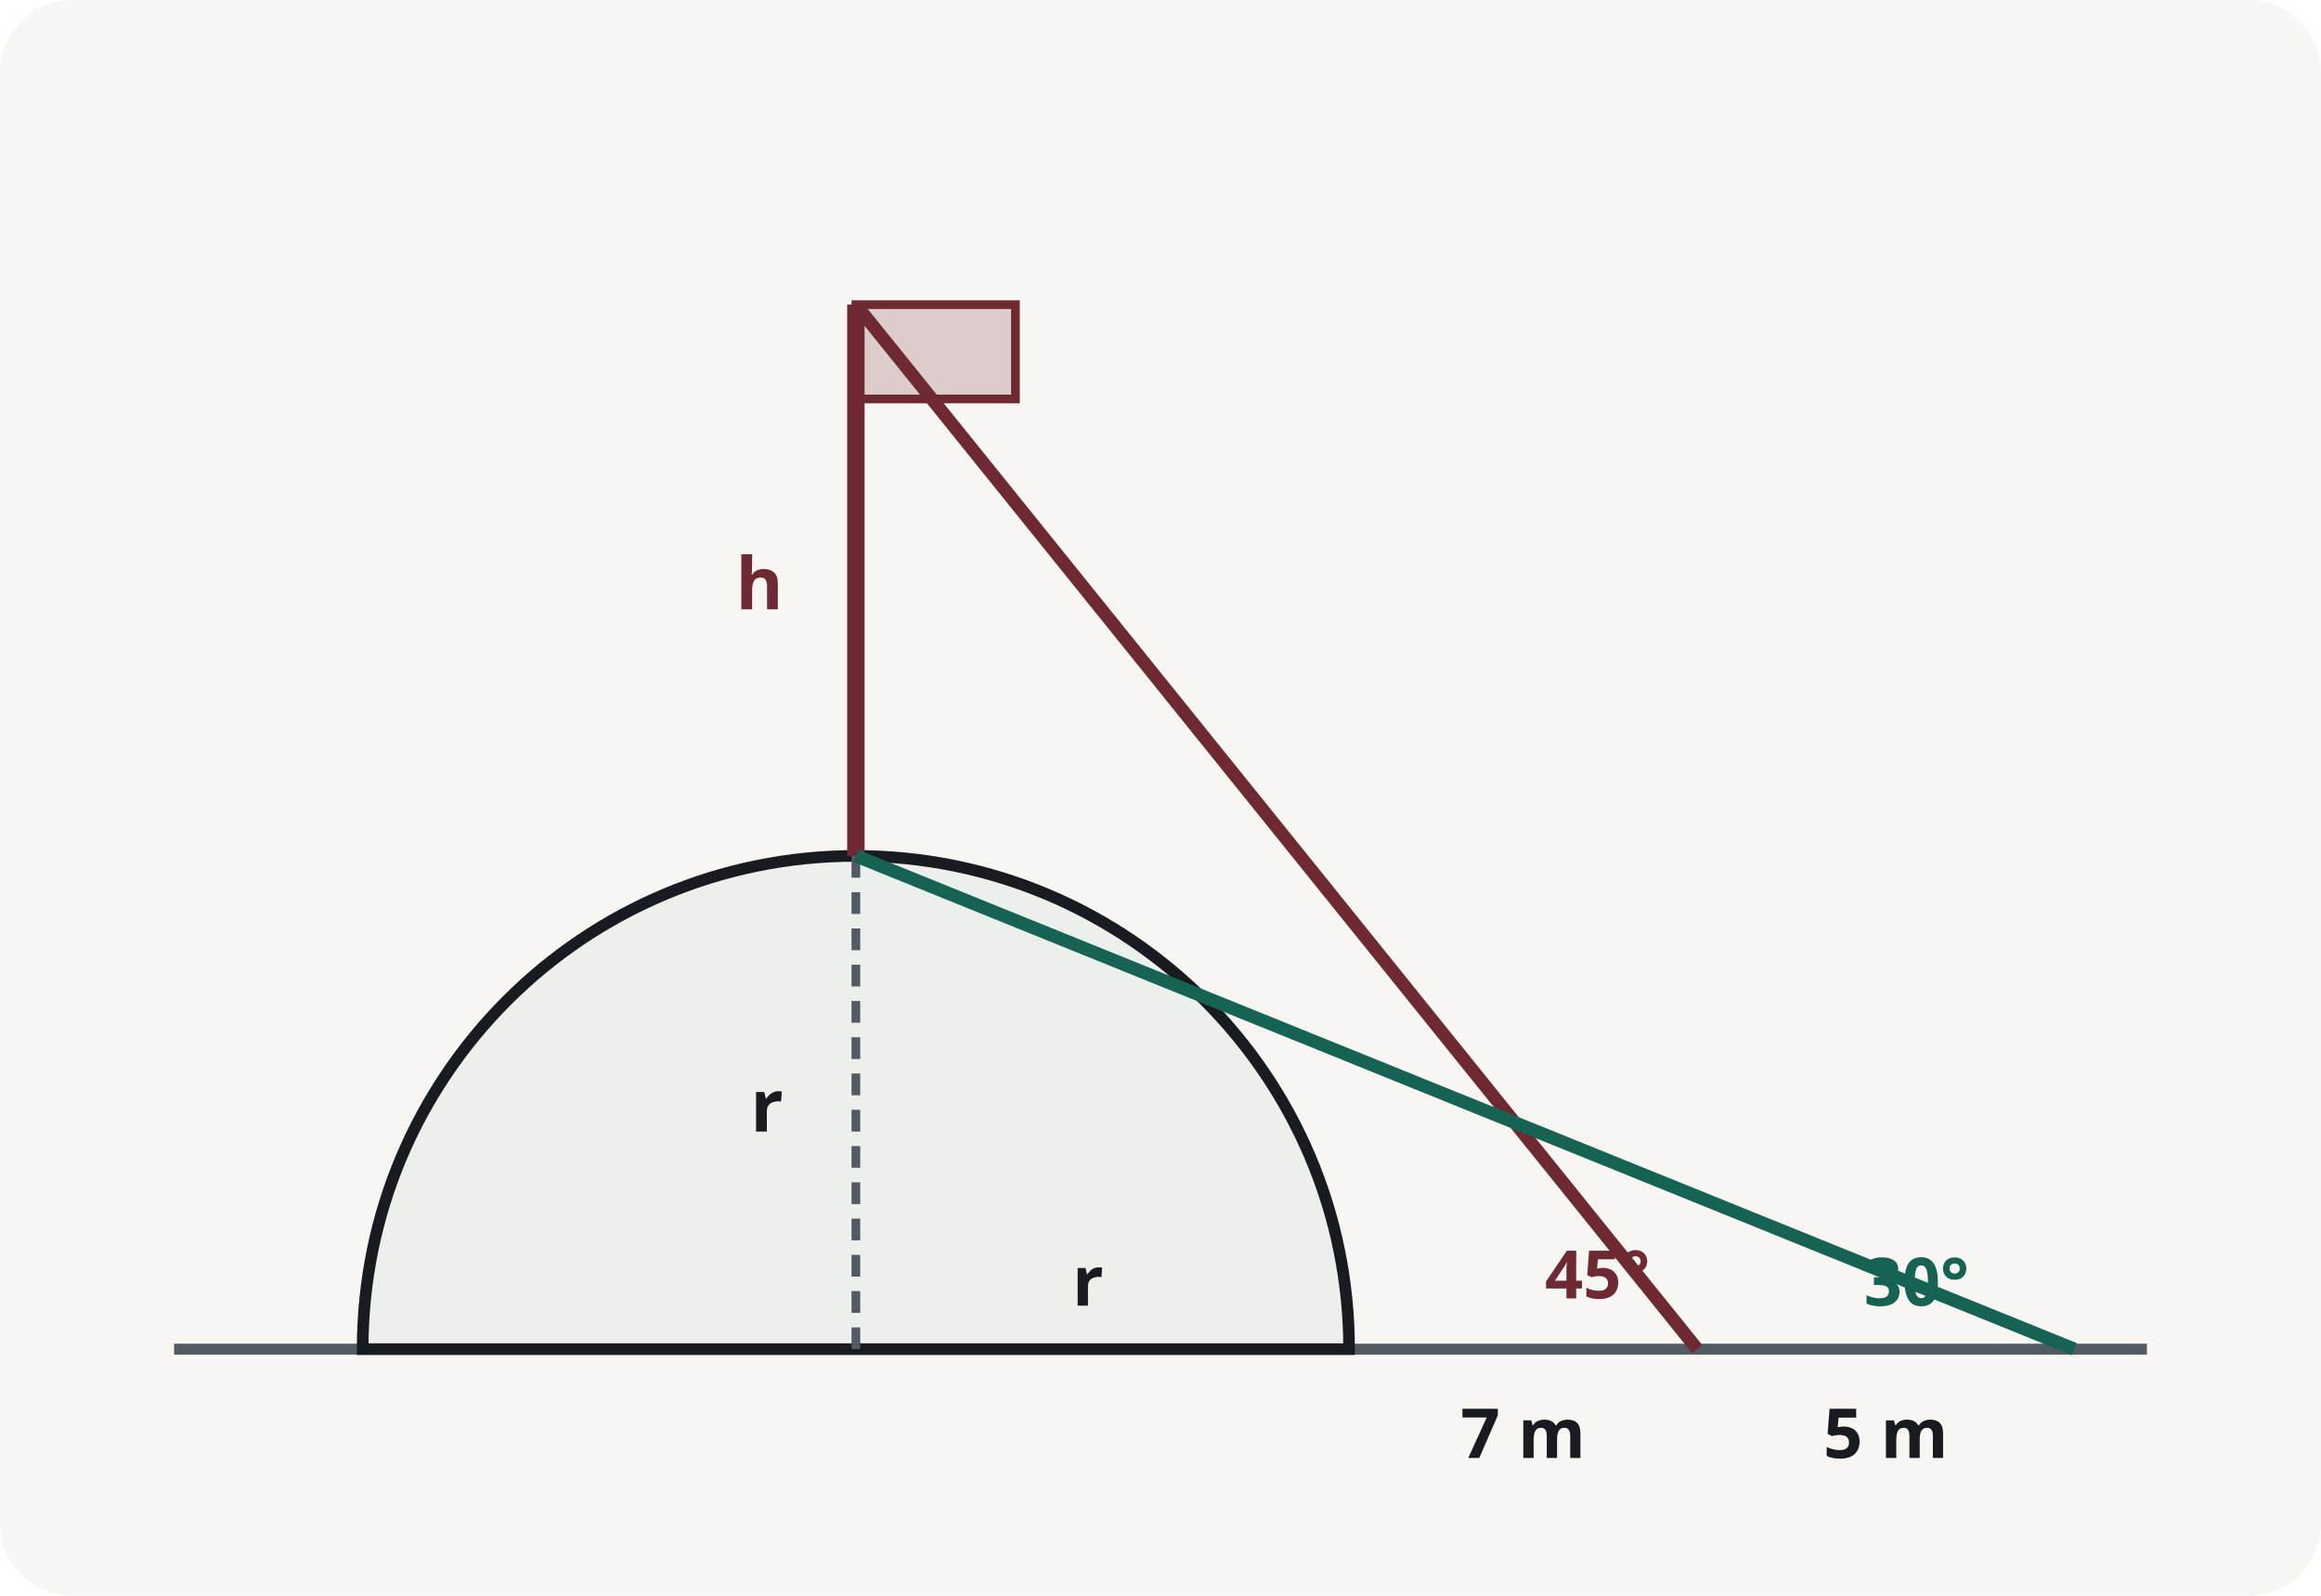
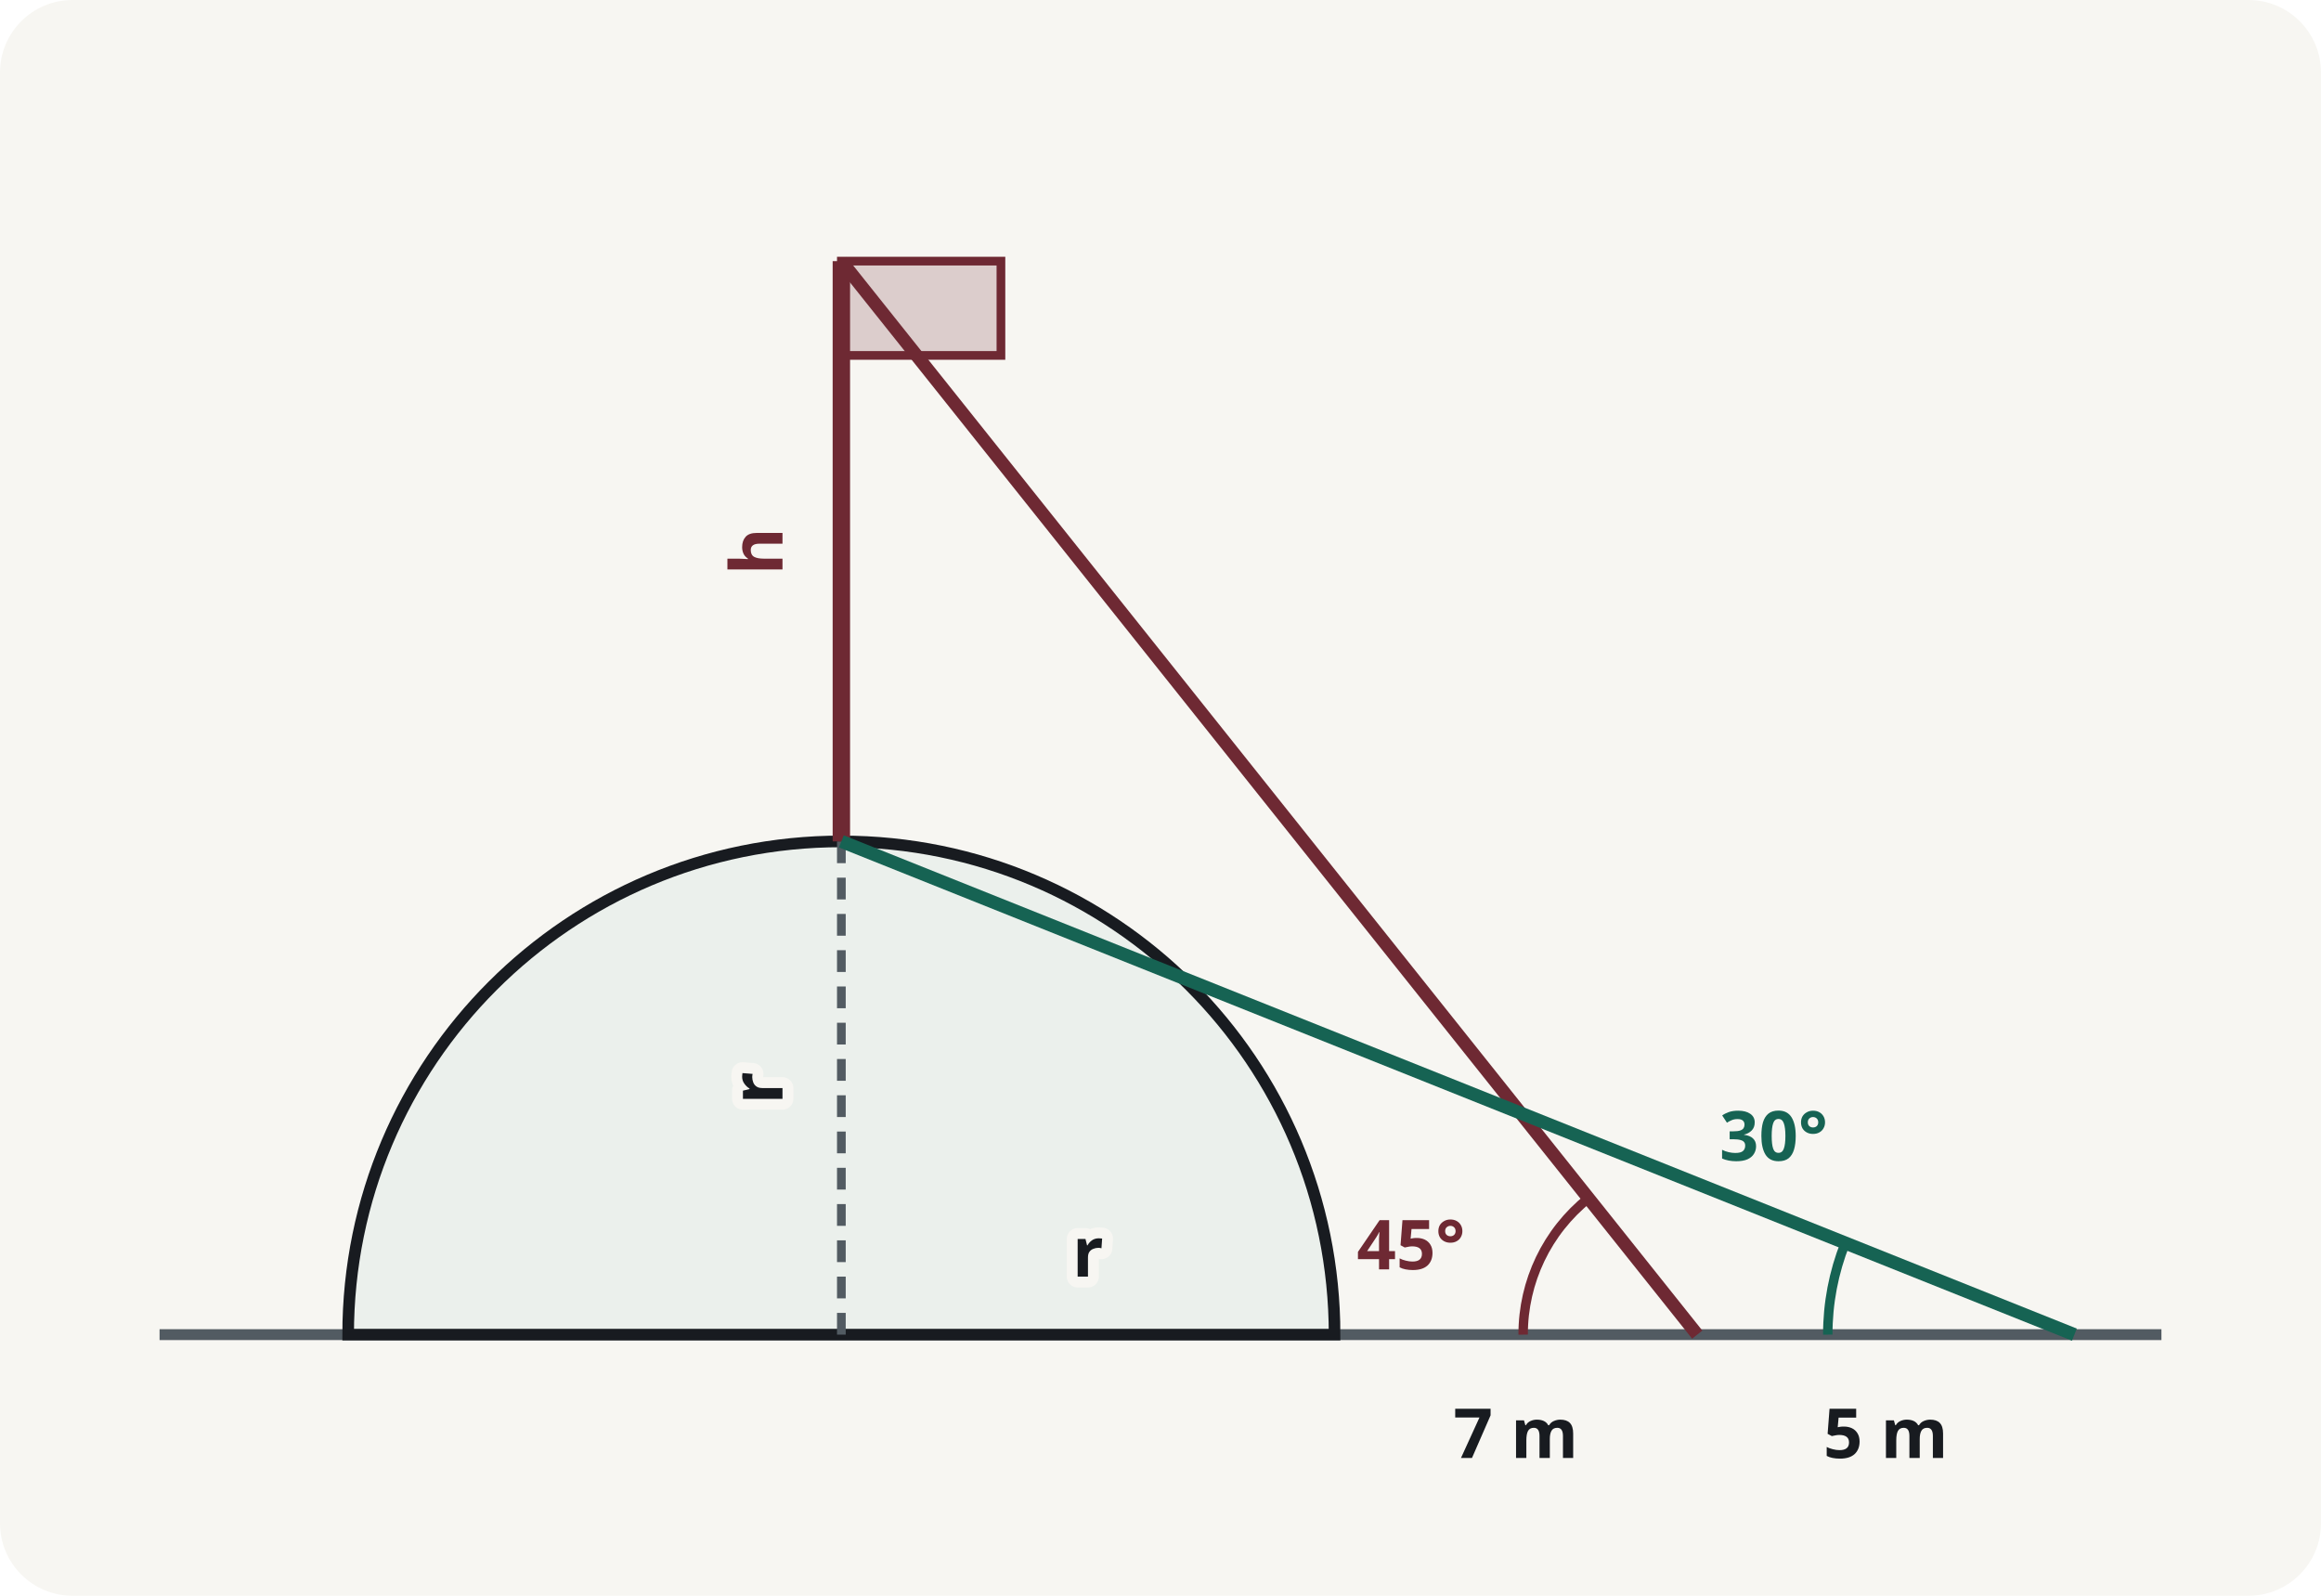
<svg xmlns="http://www.w3.org/2000/svg" viewBox="0 0 320 220" role="img" aria-labelledby="t desc">
+   <style>text{paint-order:stroke;stroke:#F7F6F2;stroke-width:3px;stroke-linejoin:round;}</style>
  <rect width="320" height="220" rx="10" fill="#F7F6F2" />
-   <line x1="24" y1="186" x2="296" y2="186" stroke="#525B62" stroke-width="1.5" />
-   <path d="M50,186 A68,68 0 0,1 186,186 Z" fill="#E6EFEA" fill-opacity="0.7" stroke="#181B20" stroke-width="1.6" />
-   <line x1="118" y1="118" x2="118" y2="186" stroke="#525B62" stroke-width="1.2" stroke-dasharray="3,2" />
-   <line x1="118" y1="42" x2="118" y2="118" stroke="#6E2933" stroke-width="2.4" />
-   <rect x="118" y="42" width="22" height="13" fill="#6E2933" fill-opacity="0.2" stroke="#6E2933" stroke-width="1.2" />
-   <line x1="234" y1="186" x2="118" y2="42" stroke="#6E2933" stroke-width="1.8" />
-   <line x1="286" y1="186" x2="118" y2="118" stroke="#166353" stroke-width="1.8" />
-   <text x="108" y="156" font-family="system-ui,sans-serif" font-size="10" font-weight="700" text-anchor="end" fill="#181B20">r</text>
-   <text x="108" y="84" font-family="system-ui,sans-serif" font-size="10" font-weight="700" text-anchor="end" fill="#6E2933">h</text>
-   <text x="150" y="180" font-family="system-ui,sans-serif" font-size="9.5" font-weight="700" text-anchor="middle" fill="#181B20">r</text>
-   <text x="210" y="201" font-family="system-ui,sans-serif" font-size="9.5" font-weight="700" text-anchor="middle" fill="#181B20">7 m</text>
+   <line x1="22" y1="184" x2="298" y2="184" stroke="#525B62" stroke-width="1.5" />
+   <path d="M48,184 A68,68 0 0,1 184,184 Z" fill="#E6EFEA" fill-opacity="0.7" stroke="#181B20" stroke-width="1.6" />
+   <line x1="116" y1="116" x2="116" y2="184" stroke="#525B62" stroke-width="1.2" stroke-dasharray="3,2" />
+   <line x1="116" y1="36" x2="116" y2="116" stroke="#6E2933" stroke-width="2.4" />
+   <rect x="116" y="36" width="22" height="13" fill="#6E2933" fill-opacity="0.2" stroke="#6E2933" stroke-width="1.2" />
+   <line x1="234" y1="184" x2="116" y2="36" stroke="#6E2933" stroke-width="1.8" />
+   <line x1="286" y1="184" x2="116" y2="116" stroke="#166353" stroke-width="1.8" />
+   <path d="M210.0,184.0 A24,24 0 0,1 219.0,165.2" fill="none" stroke="#6E2933" stroke-width="1.3" />
+   <path d="M252.0,184.0 A34,34 0 0,1 254.4,171.4" fill="none" stroke="#166353" stroke-width="1.3" />
+   <text x="104" y="150" transform="rotate(-90 104 150)" font-family="system-ui,sans-serif" font-size="10" font-weight="700" text-anchor="middle" dominant-baseline="central" fill="#181B20">r</text>
+   <text x="104" y="76" transform="rotate(-90 104 76)" font-family="system-ui,sans-serif" font-size="10" font-weight="700" text-anchor="middle" dominant-baseline="central" fill="#6E2933">h</text>
+   <text x="150" y="176" font-family="system-ui,sans-serif" font-size="9.5" font-weight="700" text-anchor="middle" fill="#181B20">r</text>
+   <text x="209" y="201" font-family="system-ui,sans-serif" font-size="9.5" font-weight="700" text-anchor="middle" fill="#181B20">7 m</text>
  <text x="260" y="201" font-family="system-ui,sans-serif" font-size="9.5" font-weight="700" text-anchor="middle" fill="#181B20">5 m</text>
-   <text x="213" y="179" font-family="system-ui,sans-serif" font-size="9.2" font-weight="700" fill="#6E2933">45°</text>
-   <text x="257" y="180" font-family="system-ui,sans-serif" font-size="9.2" font-weight="700" fill="#166353">30°</text>
+   <text x="202" y="175" font-family="system-ui,sans-serif" font-size="9.5" font-weight="700" text-anchor="end" fill="#6E2933">45°</text>
+   <text x="252" y="160" font-family="system-ui,sans-serif" font-size="9.5" font-weight="700" text-anchor="end" fill="#166353">30°</text>
</svg>
